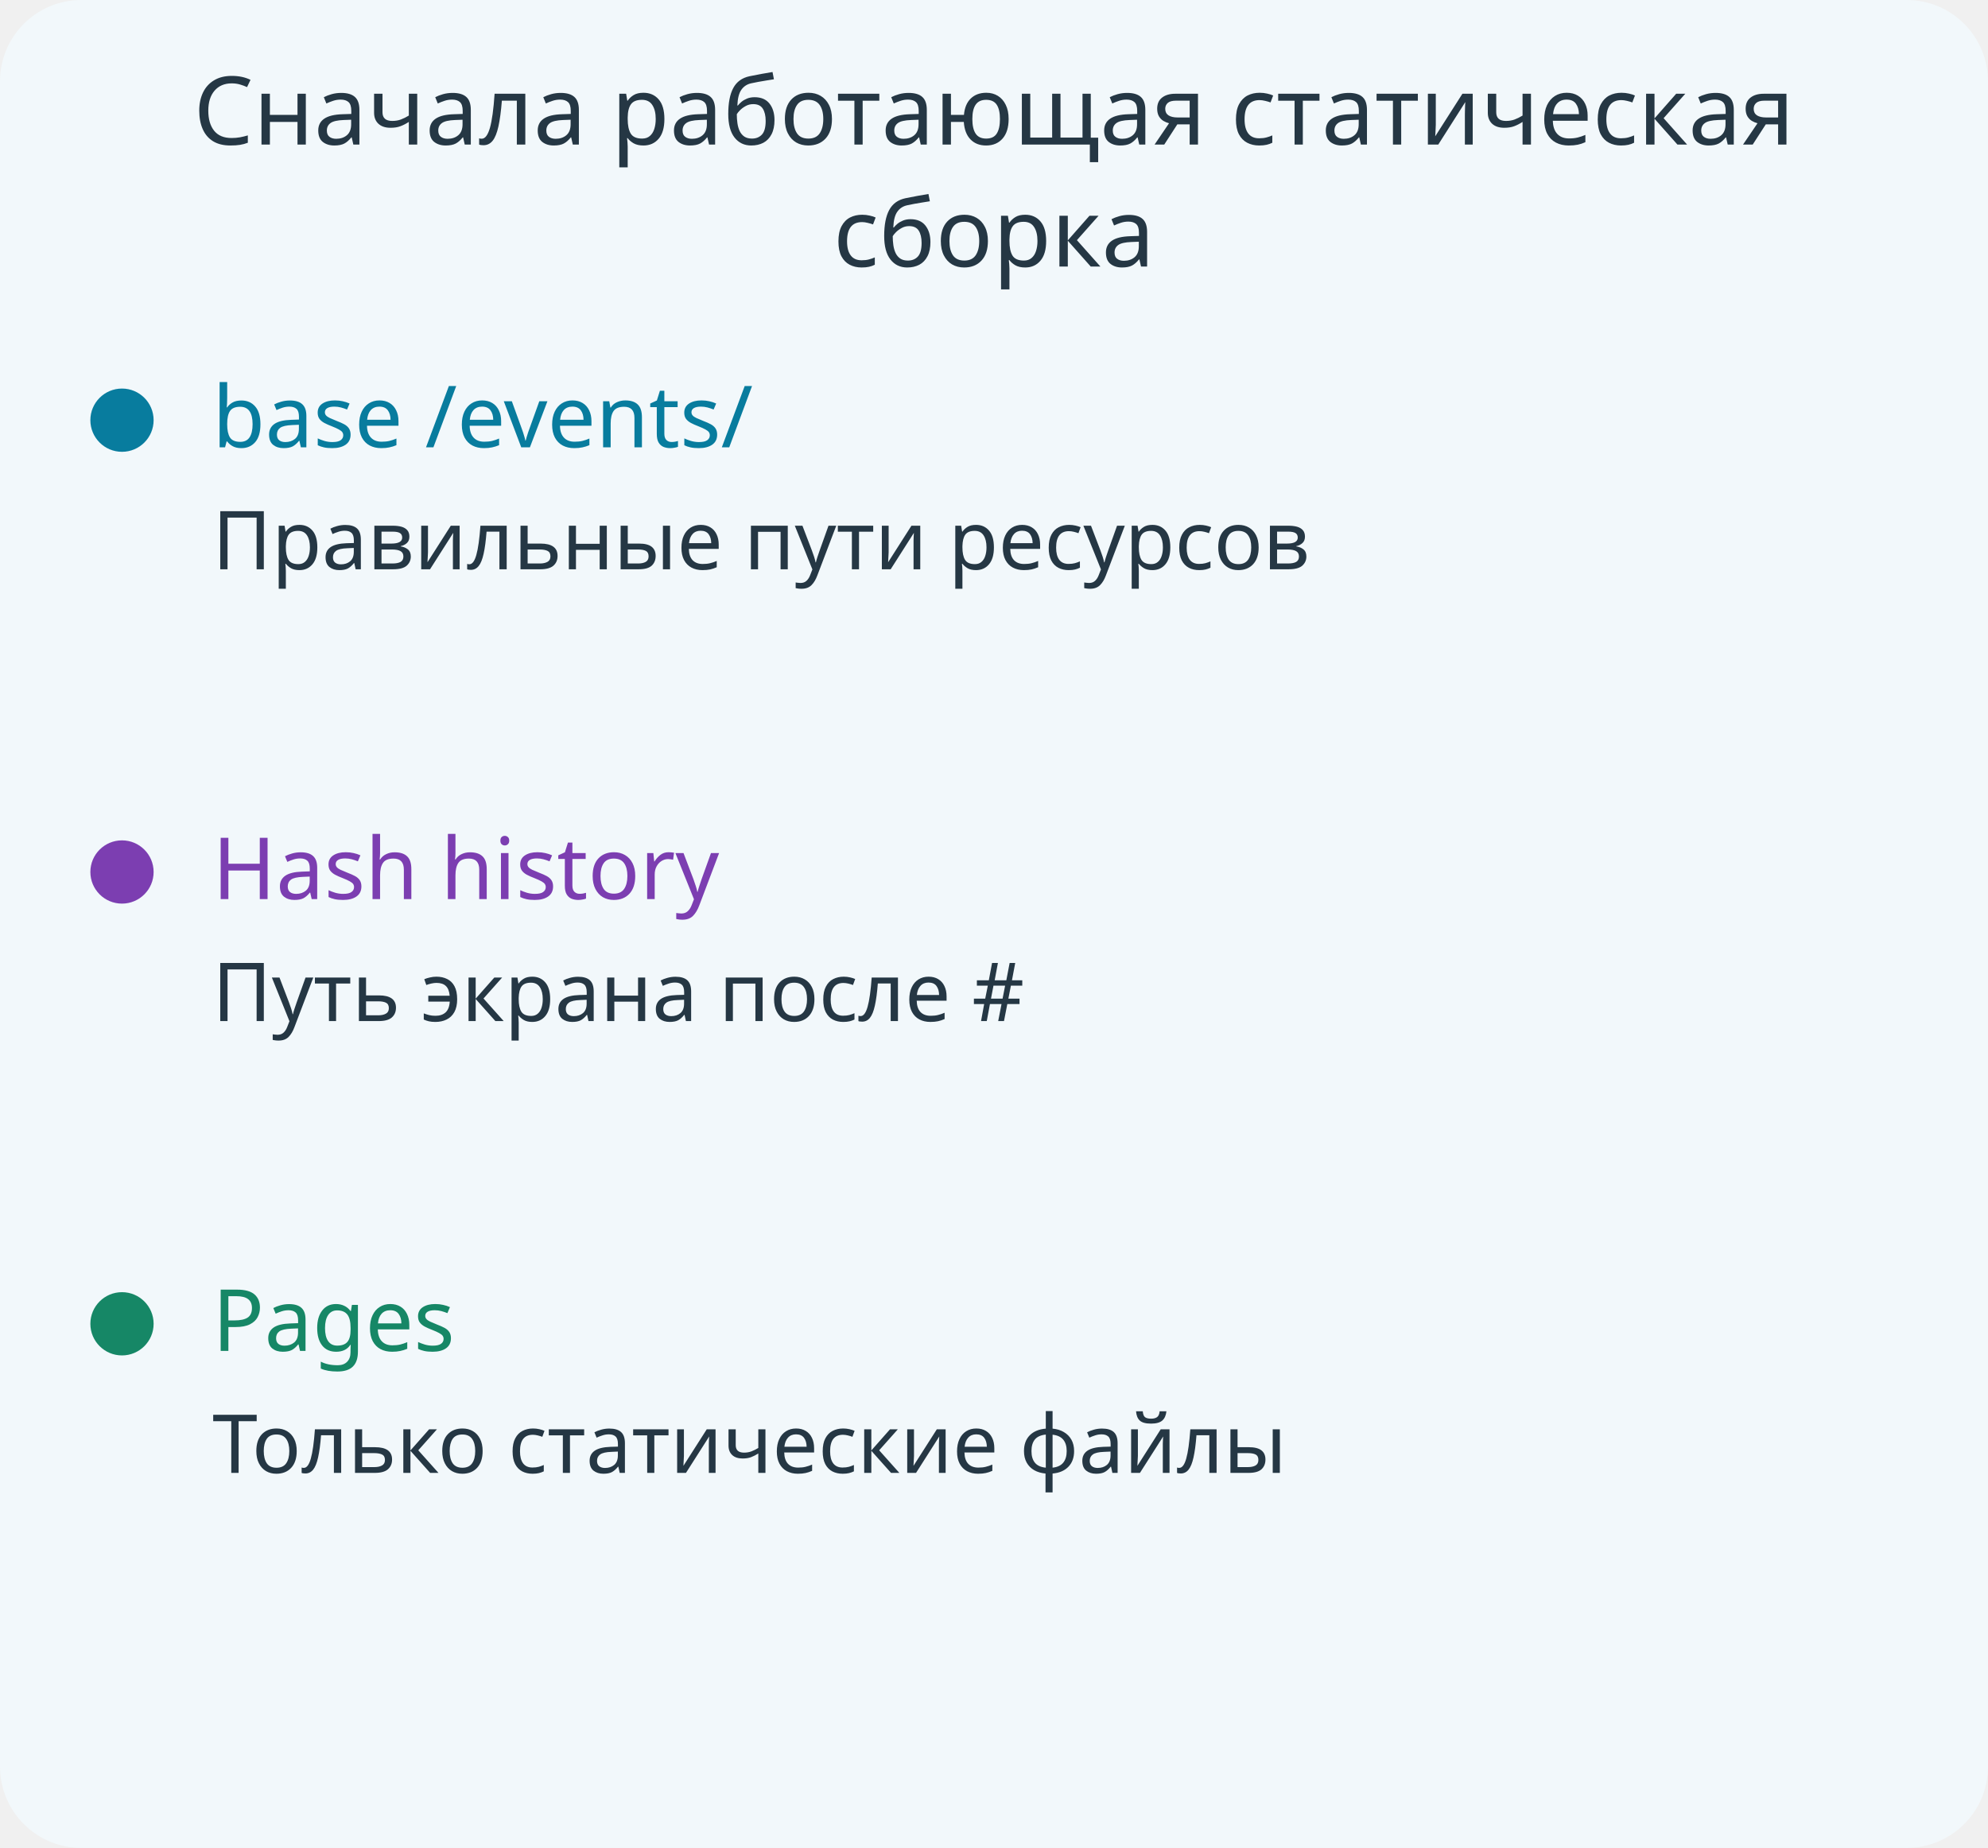
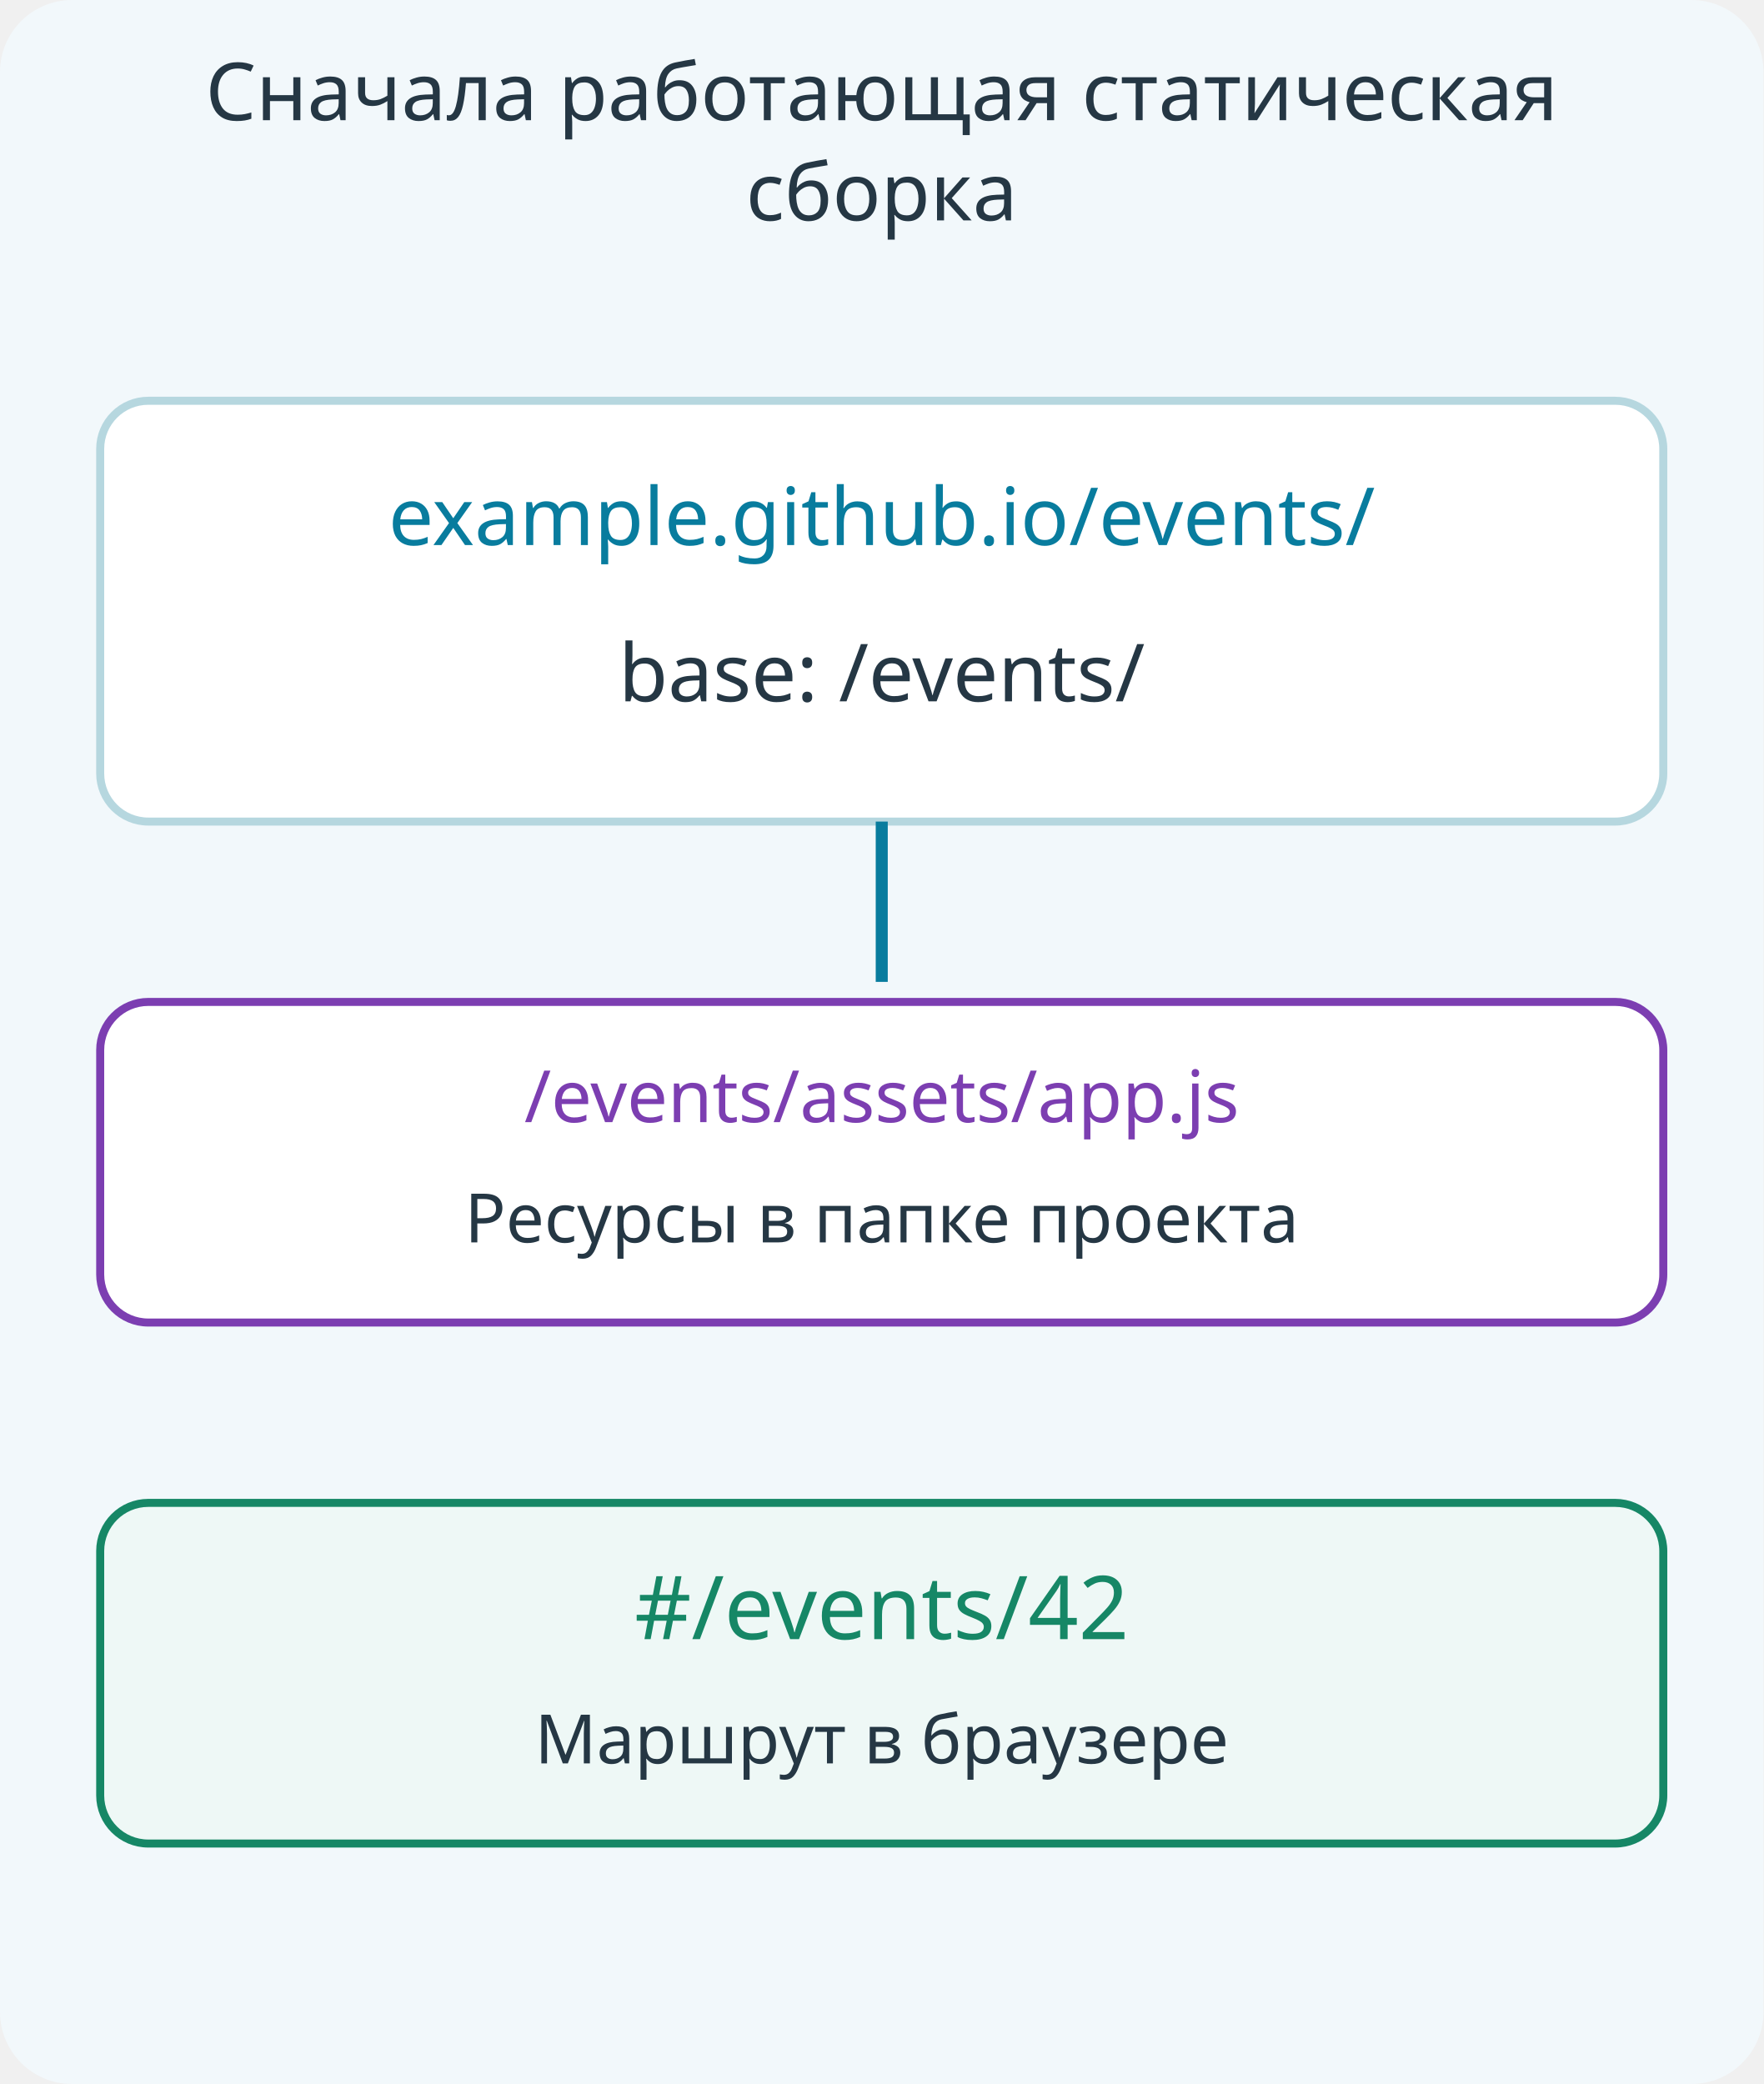
- <svg xmlns="http://www.w3.org/2000/svg" viewBox="0 0 440 409" role="img">
-   <rect width="440" height="409" rx="18" fill="#f2f8fb" />
-   <text x="220" y="32" text-anchor="middle" font-family="sans-serif" font-size="21" fill="#253744">Сначала работающая статическая</text>
-   <text x="220" y="59" text-anchor="middle" font-family="sans-serif" font-size="21" fill="#253744">сборка</text>
-   <circle cx="27" cy="93" r="7" fill="#087c9e" />
-   <text x="47" y="99" font-family="sans-serif" font-size="19" fill="#087c9e">base /events/</text>
-   <text x="47" y="126" font-family="sans-serif" font-size="18" fill="#253744">Правильные пути ресурсов</text>
-   <circle cx="27" cy="193" r="7" fill="#7c3eb1" />
-   <text x="47" y="199" font-family="sans-serif" font-size="19" fill="#7c3eb1">Hash history</text>
-   <text x="47" y="226" font-family="sans-serif" font-size="18" fill="#253744">Путь экрана после #</text>
-   <circle cx="27" cy="293" r="7" fill="#168766" />
-   <text x="47" y="299" font-family="sans-serif" font-size="19" fill="#168766">Pages</text>
-   <text x="47" y="326" font-family="sans-serif" font-size="18" fill="#253744">Только статические файлы</text>
+ <svg xmlns="http://www.w3.org/2000/svg" viewBox="0 0 440 520" role="img">
+   <rect width="440" height="520" rx="18" fill="#f2f8fb" />
+   <text x="220" y="30" text-anchor="middle" font-family="sans-serif" font-size="20" fill="#253744">Сначала работающая статическая</text>
+   <text x="220" y="55" text-anchor="middle" font-family="sans-serif" font-size="20" fill="#253744">сборка</text>
+   <rect x="25" y="100" width="390" height="105" rx="12" fill="#fff" stroke="#b6d7df" stroke-width="2" />
+   <text x="220" y="136" text-anchor="middle" font-family="sans-serif" font-size="20" fill="#087c9e">example.github.io/events/</text>
+   <text x="220" y="175" text-anchor="middle" font-family="sans-serif" font-size="20" fill="#253744">base: /events/</text>
+   <path d="M220 205 L220 245" fill="none" stroke="#087c9e" stroke-width="3" />
+   <rect x="25" y="250" width="390" height="80" rx="12" fill="#fff" stroke="#7c3eb1" stroke-width="2" />
+   <text x="220" y="280" text-anchor="middle" font-family="sans-serif" font-size="18" fill="#7c3eb1">/events/assets/app.js</text>
+   <text x="220" y="310" text-anchor="middle" font-family="sans-serif" font-size="17" fill="#253744">Ресурсы в папке проекта</text>
+   <rect x="25" y="375" width="390" height="85" rx="12" fill="#eef8f6" stroke="#168766" stroke-width="2" />
+   <text x="220" y="409" text-anchor="middle" font-family="sans-serif" font-size="22" fill="#168766">#/events/42</text>
+   <text x="220" y="440" text-anchor="middle" font-family="sans-serif" font-size="17" fill="#253744">Маршрут в браузере</text>
</svg>
